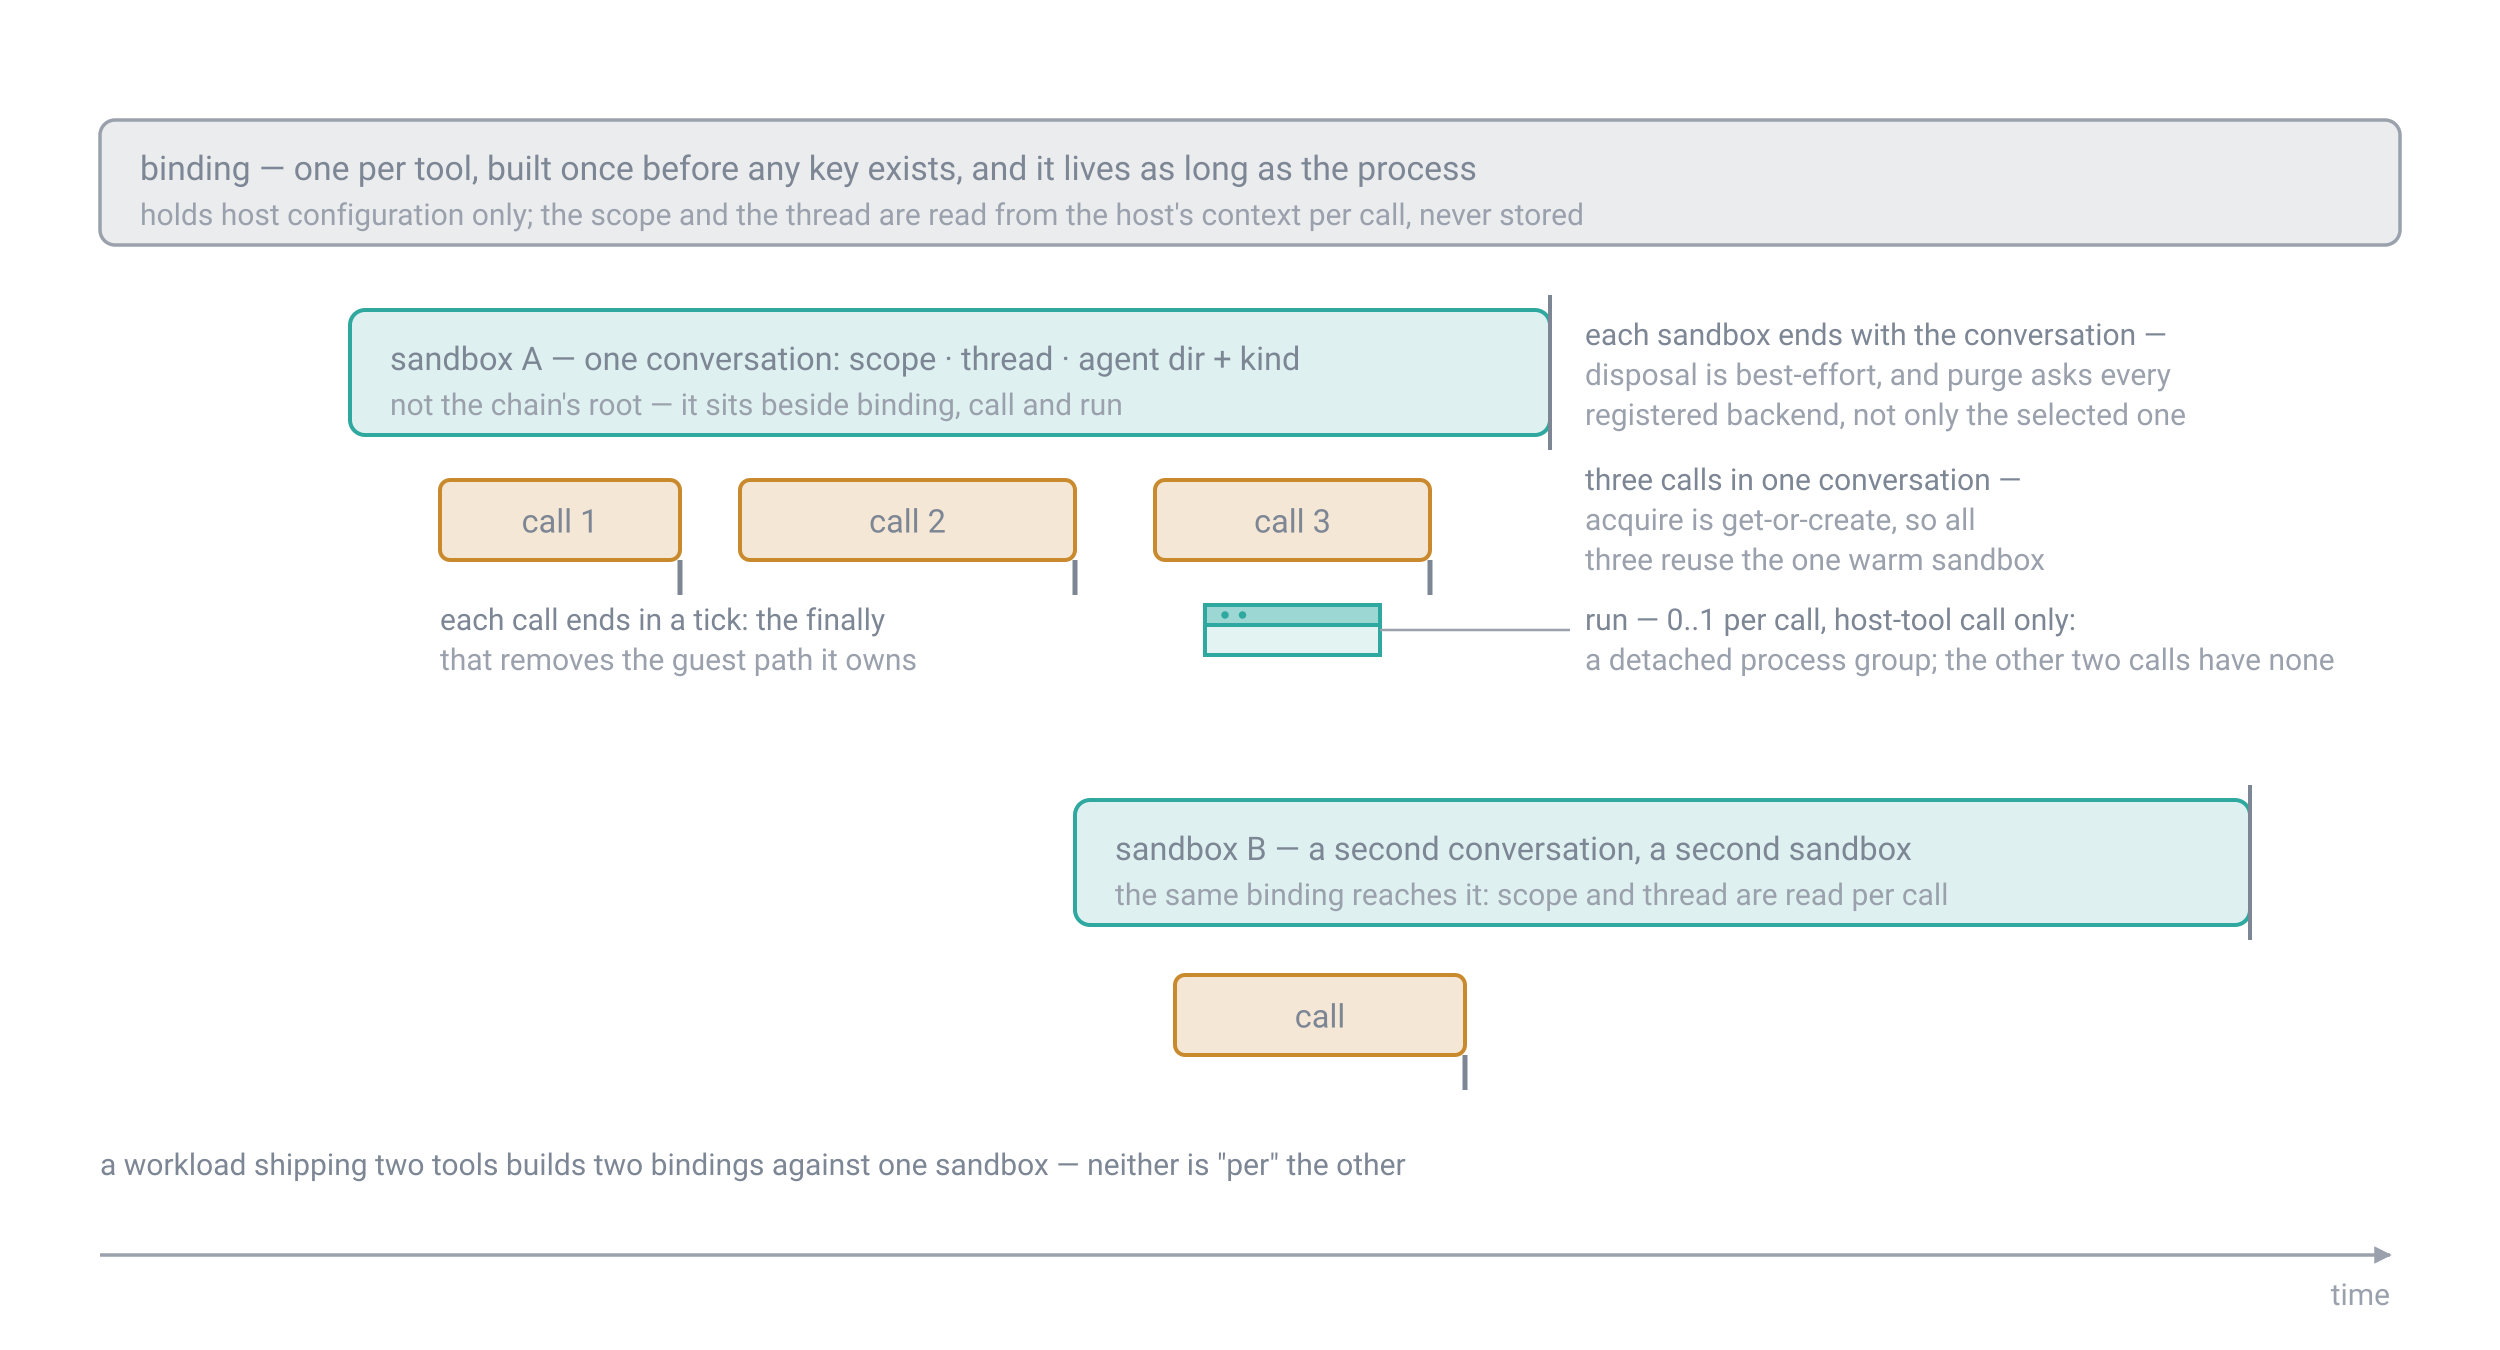
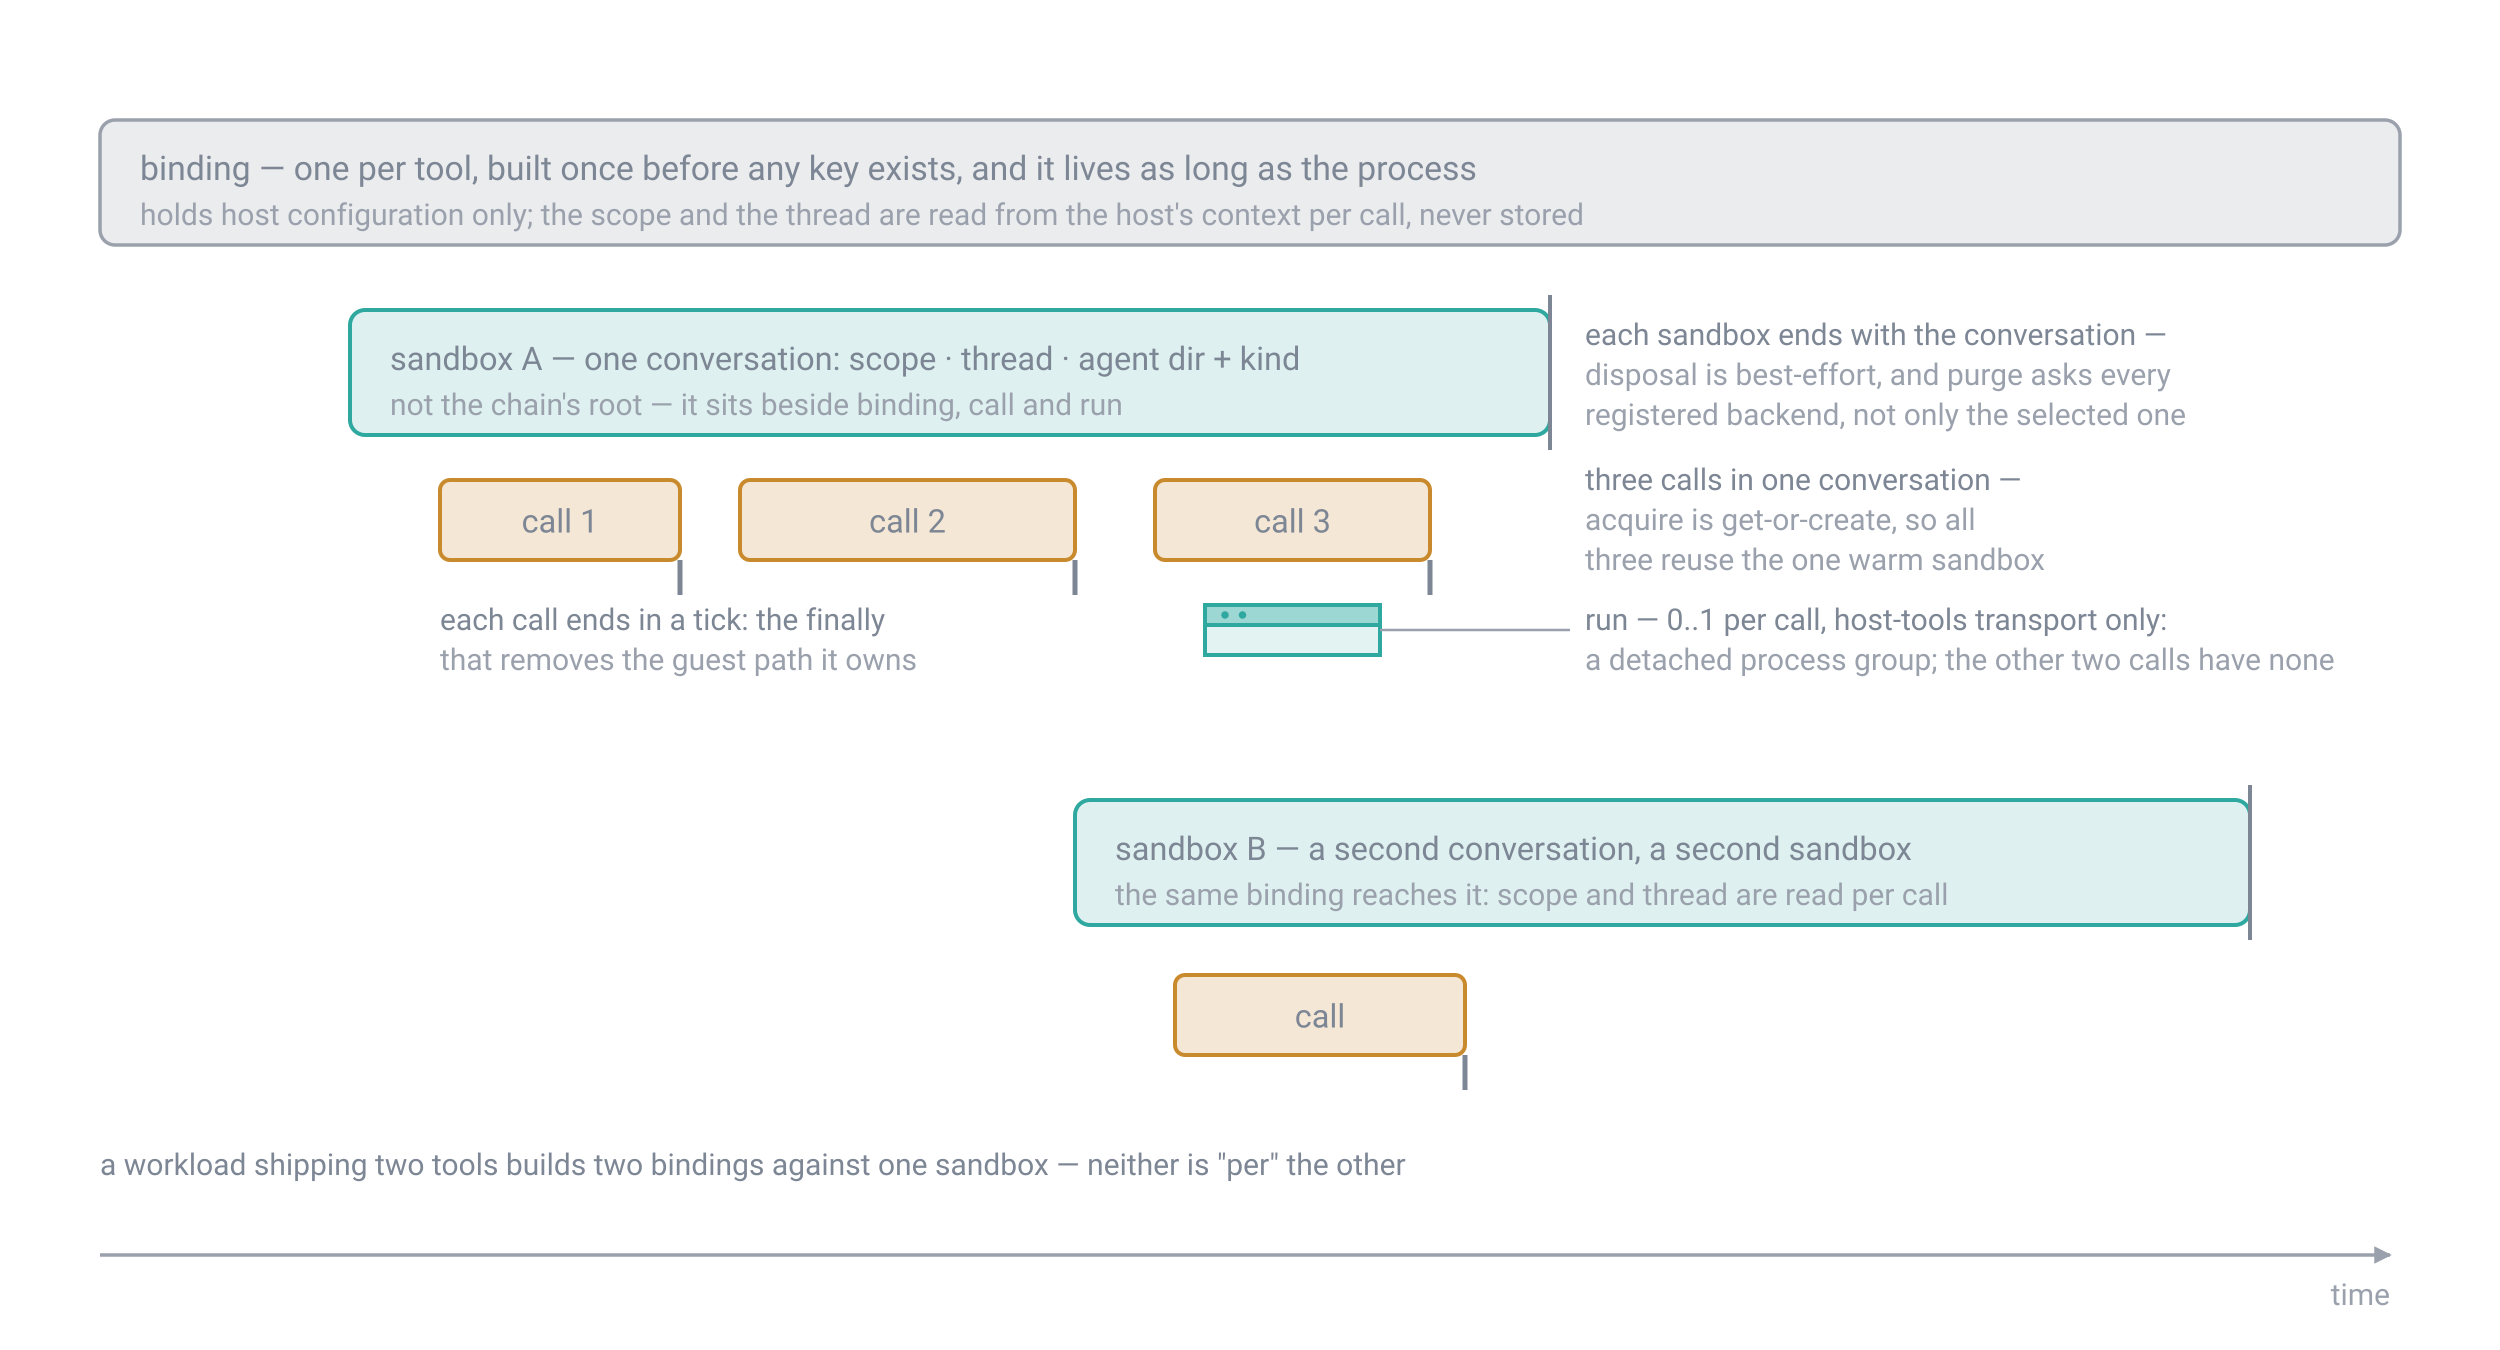
<svg xmlns="http://www.w3.org/2000/svg" viewBox="0 0 1000 540" width="1000" height="540" role="img" aria-labelledby="lt-title lt-desc" font-family="ui-sans-serif, system-ui, -apple-system, 'Segoe UI', Roboto, Helvetica, Arial, sans-serif">
  <defs>
    <marker id="lt-slate" viewBox="0 0 10 10" refX="9" refY="5" markerWidth="5" markerHeight="5" orient="auto-start-reverse">
      <path d="M 0 0 L 10 5 L 0 10 z" fill="#9aa1ac" />
    </marker>
  </defs>
  <rect x="40" y="48" width="920" height="50" rx="6" fill="#9aa1ac" fill-opacity="0.20" stroke="#9aa1ac" stroke-width="1.4" />
  <text x="56" y="72" font-size="13.5" fill="#7d8694">binding — one per tool, built once before any key exists, and it lives as long as the process</text>
  <text x="56" y="90" font-size="12" fill="#9aa1ac">holds host configuration only; the scope and the thread are read from the host's context per call, never stored</text>
  <rect x="140" y="124" width="480" height="50" rx="6" fill="#2fa8a0" fill-opacity="0.16" stroke="#2fa8a0" stroke-width="1.6" />
  <text x="156" y="148" font-size="13" fill="#7d8694">sandbox A — one conversation: scope · thread · agent dir + kind</text>
  <text x="156" y="166" font-size="12" fill="#9aa1ac">not the chain's root — it sits beside binding, call and run</text>
  <line x1="620" y1="118" x2="620" y2="180" stroke="#7d8694" stroke-width="1.6" />
  <text x="634" y="138" font-size="12" fill="#7d8694">each sandbox ends with the conversation —</text>
  <text x="634" y="154" font-size="12" fill="#9aa1ac">disposal is best-effort, and purge asks every</text>
  <text x="634" y="170" font-size="12" fill="#9aa1ac">registered backend, not only the selected one</text>
  <rect x="176" y="192" width="96" height="32" rx="4" fill="#c98a2e" fill-opacity="0.20" stroke="#c98a2e" stroke-width="1.6" />
  <text x="224" y="213" text-anchor="middle" font-size="13" fill="#7d8694">call 1</text>
  <rect x="296" y="192" width="134" height="32" rx="4" fill="#c98a2e" fill-opacity="0.20" stroke="#c98a2e" stroke-width="1.6" />
  <text x="363" y="213" text-anchor="middle" font-size="13" fill="#7d8694">call 2</text>
  <rect x="462" y="192" width="110" height="32" rx="4" fill="#c98a2e" fill-opacity="0.20" stroke="#c98a2e" stroke-width="1.6" />
  <text x="517" y="213" text-anchor="middle" font-size="13" fill="#7d8694">call 3</text>
  <line x1="272" y1="224" x2="272" y2="238" stroke="#7d8694" stroke-width="2" />
  <line x1="430" y1="224" x2="430" y2="238" stroke="#7d8694" stroke-width="2" />
  <line x1="572" y1="224" x2="572" y2="238" stroke="#7d8694" stroke-width="2" />
  <text x="634" y="196" font-size="12" fill="#7d8694">three calls in one conversation —</text>
  <text x="634" y="212" font-size="12" fill="#9aa1ac">acquire is get-or-create, so all</text>
  <text x="634" y="228" font-size="12" fill="#9aa1ac">three reuse the one warm sandbox</text>
  <text x="176" y="252" font-size="12" fill="#7d8694">each call ends in a tick: the finally</text>
  <text x="176" y="268" font-size="12" fill="#9aa1ac">that removes the guest path it owns</text>
  <rect x="482" y="242" width="70" height="20" fill="#2fa8a0" fill-opacity="0.14" stroke="#2fa8a0" stroke-width="1.6" />
  <rect x="482" y="242" width="70" height="8" fill="#2fa8a0" fill-opacity="0.38" stroke="#2fa8a0" stroke-width="1.6" />
  <circle cx="490" cy="246" r="1.5" fill="#2fa8a0" />
  <circle cx="497" cy="246" r="1.5" fill="#2fa8a0" />
  <line x1="552" y1="252" x2="628" y2="252" stroke="#9aa1ac" stroke-width="1" />
-   <text x="634" y="252" font-size="12" fill="#7d8694">run — 0..1 per call, host-tool call only:</text>
+   <text x="634" y="252" font-size="12" fill="#7d8694">run — 0..1 per call, host-tools transport only:</text>
  <text x="634" y="268" font-size="12" fill="#9aa1ac">a detached process group; the other two calls have none</text>
  <rect x="430" y="320" width="470" height="50" rx="6" fill="#2fa8a0" fill-opacity="0.16" stroke="#2fa8a0" stroke-width="1.6" />
  <text x="446" y="344" font-size="13" fill="#7d8694">sandbox B — a second conversation, a second sandbox</text>
  <text x="446" y="362" font-size="12" fill="#9aa1ac">the same binding reaches it: scope and thread are read per call</text>
  <line x1="900" y1="314" x2="900" y2="376" stroke="#7d8694" stroke-width="1.6" />
  <rect x="470" y="390" width="116" height="32" rx="4" fill="#c98a2e" fill-opacity="0.20" stroke="#c98a2e" stroke-width="1.6" />
  <text x="528" y="411" text-anchor="middle" font-size="13" fill="#7d8694">call</text>
  <line x1="586" y1="422" x2="586" y2="436" stroke="#7d8694" stroke-width="2" />
  <text x="40" y="470" font-size="12" fill="#7d8694">a workload shipping two tools builds two bindings against one sandbox — neither is "per" the other</text>
  <line x1="40" y1="502" x2="956" y2="502" stroke="#9aa1ac" stroke-width="1.4" marker-end="url(#lt-slate)" />
  <text x="956" y="522" text-anchor="end" font-size="12" fill="#9aa1ac">time</text>
</svg>
